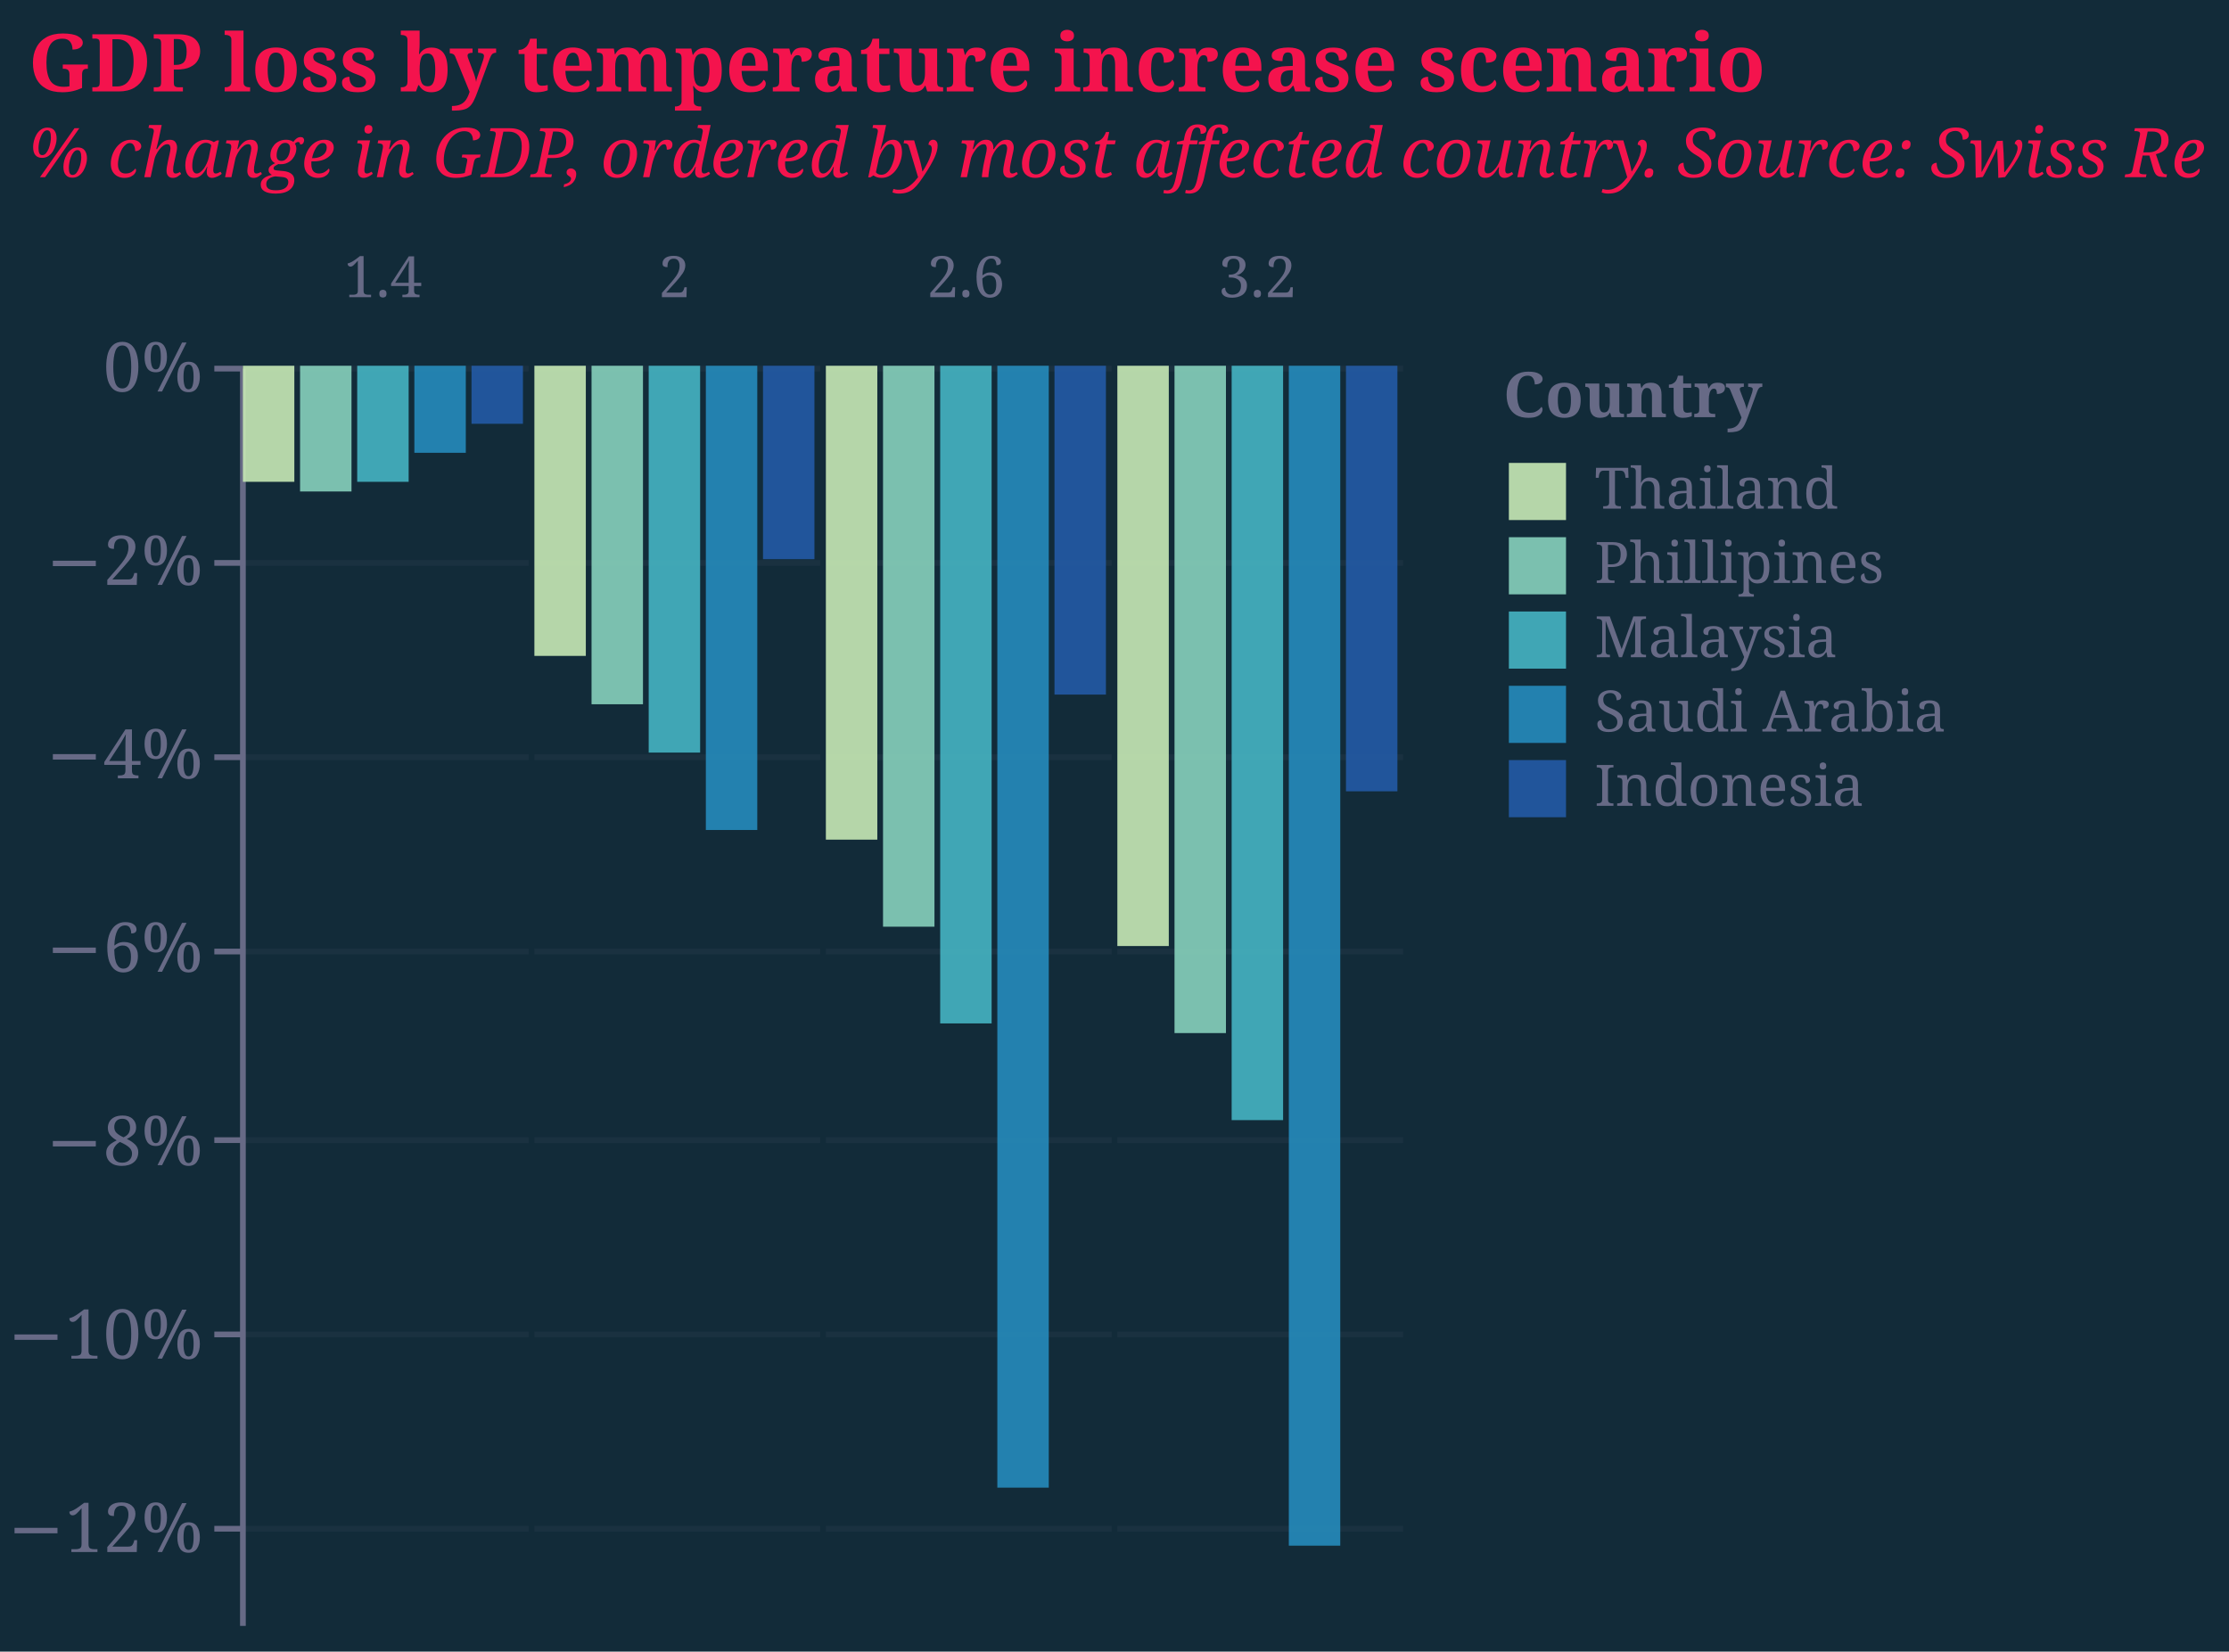
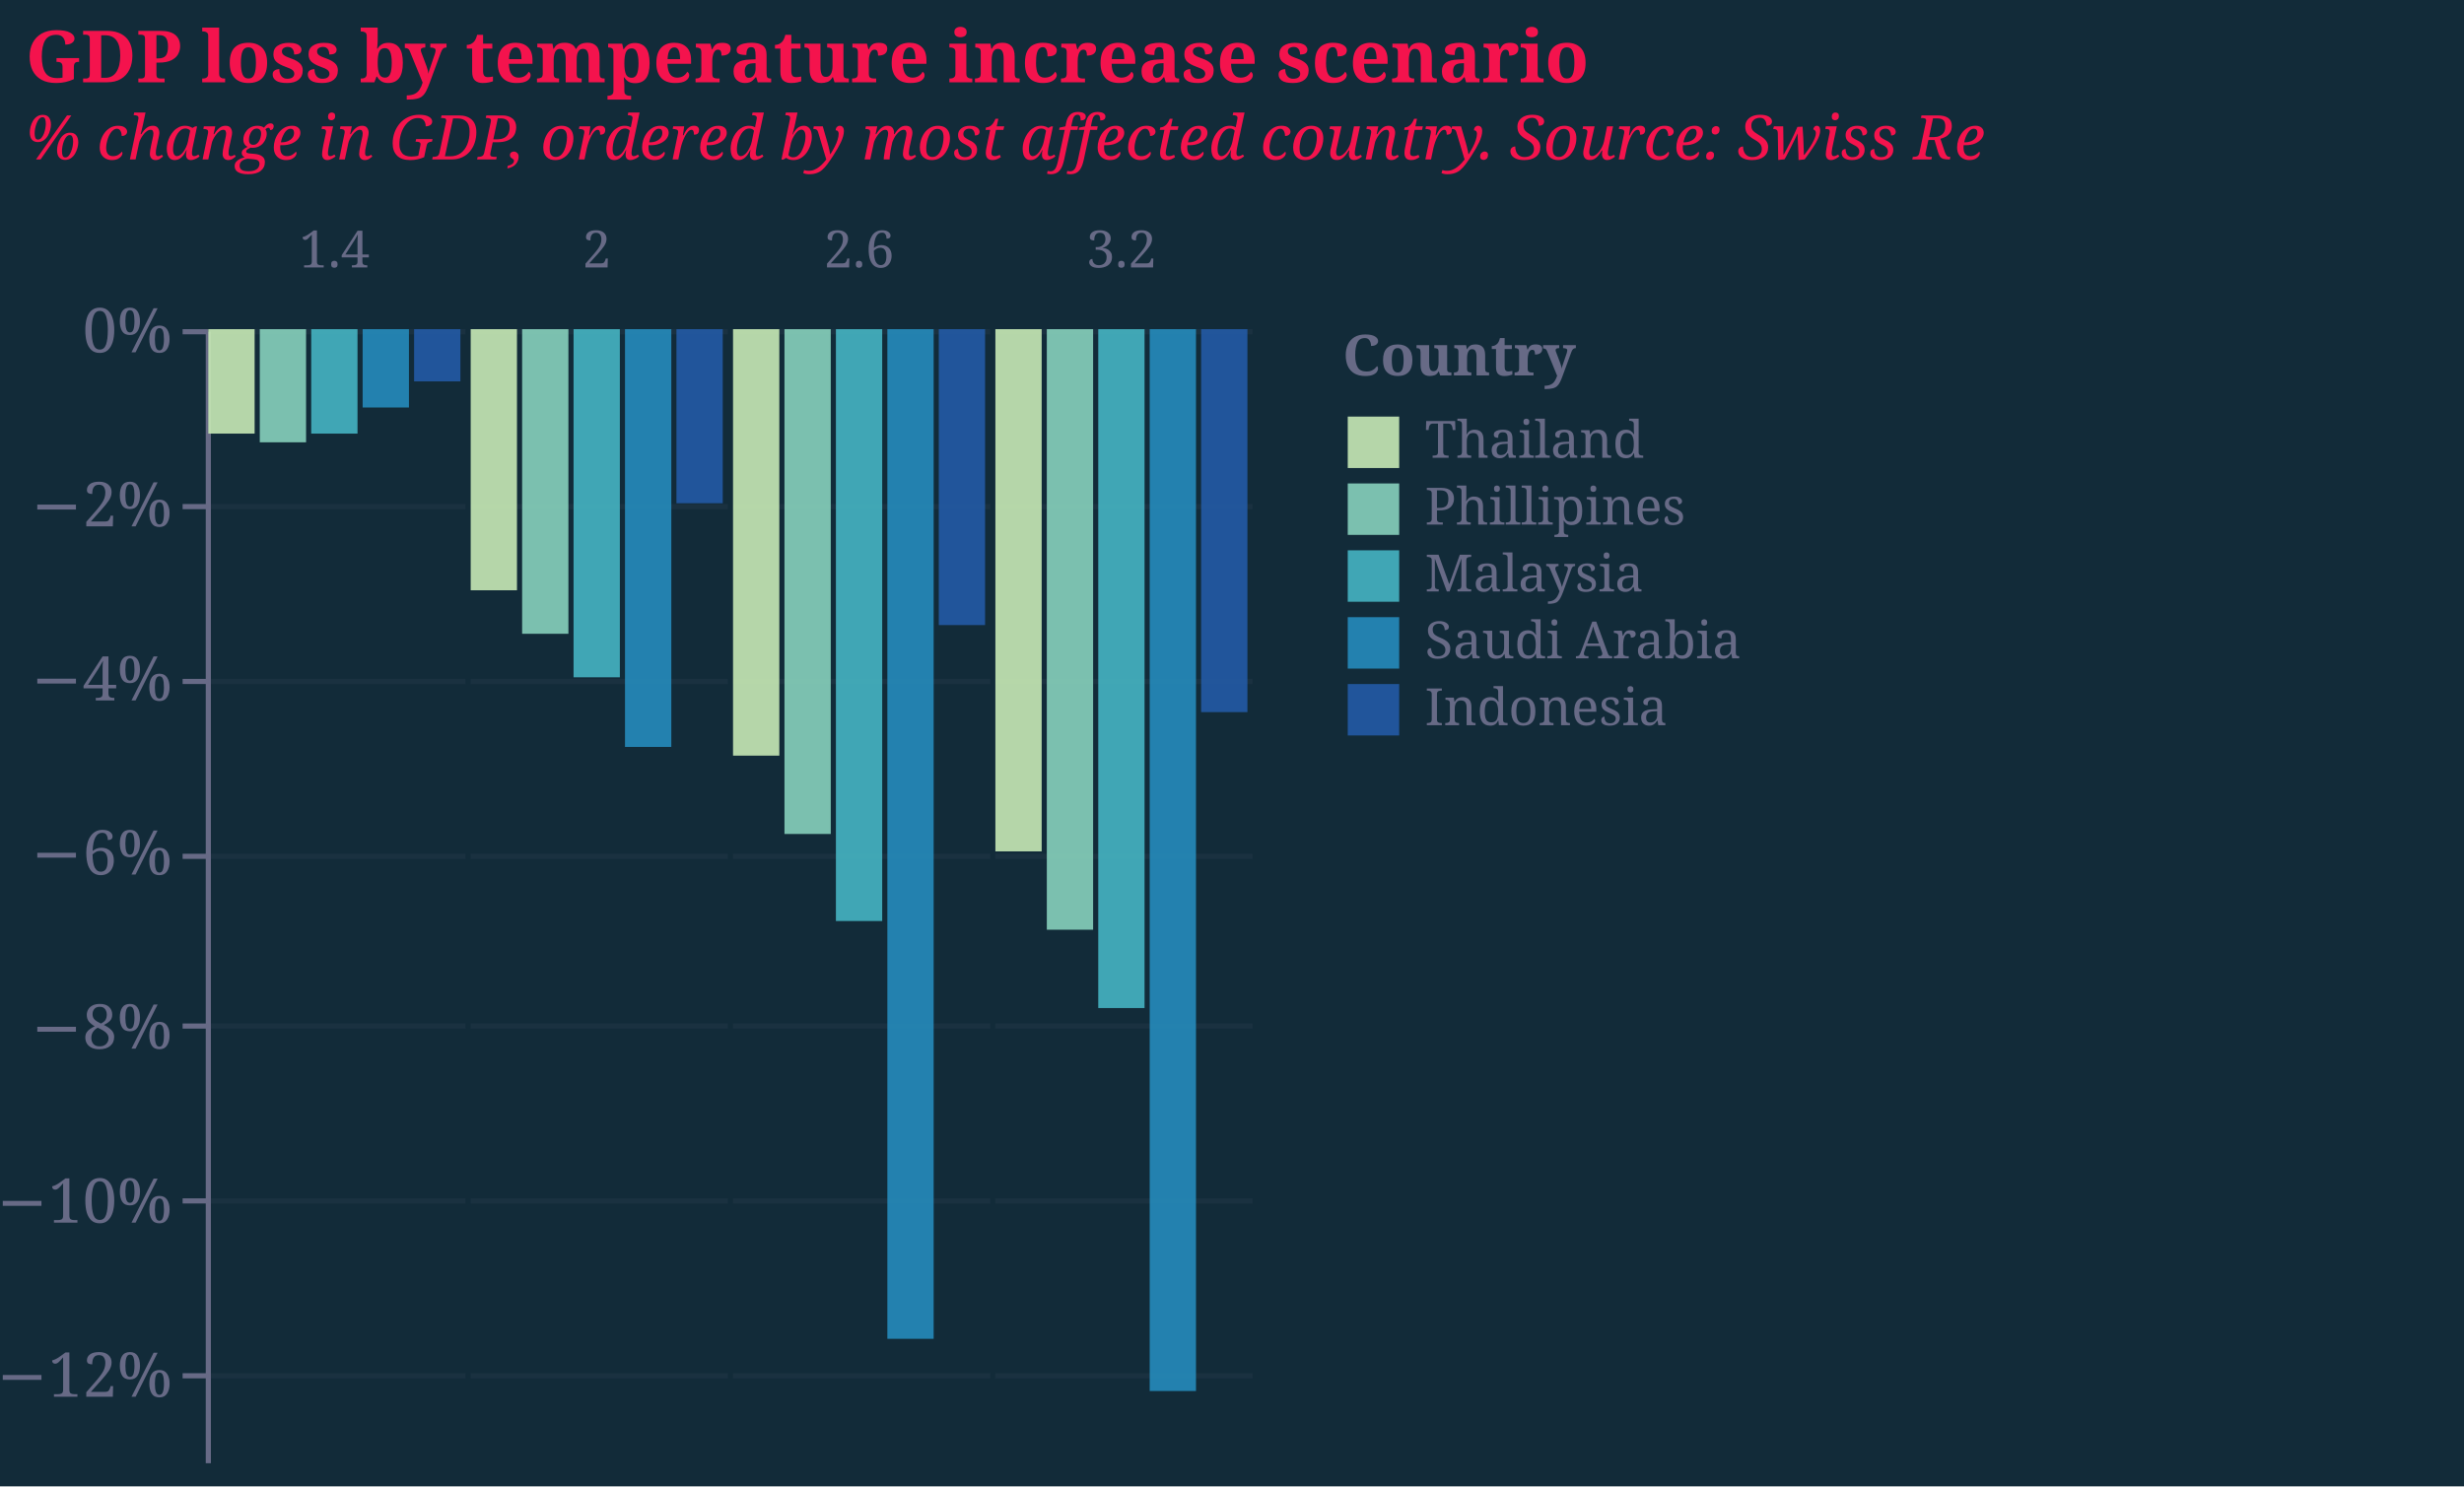
- <svg xmlns="http://www.w3.org/2000/svg" version="1.1" class="marks" width="390" height="289" viewBox="0 0 390 289">
-   <rect width="390" height="289" fill="#122B39" />
-   <g fill="none" stroke-miterlimit="10" transform="translate(42,64)">
+ <svg xmlns="http://www.w3.org/2000/svg" version="1.1" class="marks" width="479" height="289" viewBox="0 0 479 289">
+   <rect width="479" height="289" fill="#122B39" />
+   <g fill="none" stroke-miterlimit="10" transform="translate(40,64)">
    <g class="mark-group role-frame root" role="graphics-object" aria-roledescription="group mark container">
      <g transform="translate(0,0)">
        <path class="background" aria-hidden="true" d="M0,0h0v0h0Z" />
        <g>
          <g class="mark-group role-row-header row_header" role="graphics-object" aria-roledescription="group mark container">
            <g transform="translate(0,0)">
              <path class="background" aria-hidden="true" d="M0,0h0v220h0Z" />
              <g>
                <g class="mark-group role-axis" role="graphics-symbol" aria-roledescription="axis" aria-label="Y-axis for a linear scale with values from −13% to 0%">
                  <g transform="translate(0.5,0.5)">
                    <path class="background" aria-hidden="true" d="M0,0h0v0h0Z" pointer-events="none" />
                    <g>
                      <g class="mark-rule role-axis-tick" pointer-events="none">
                        <line transform="translate(0,203)" x2="-5" y2="0" stroke="#676A86" stroke-width="1" opacity="1" />
                        <line transform="translate(0,169)" x2="-5" y2="0" stroke="#676A86" stroke-width="1" opacity="1" />
                        <line transform="translate(0,135)" x2="-5" y2="0" stroke="#676A86" stroke-width="1" opacity="1" />
                        <line transform="translate(0,102)" x2="-5" y2="0" stroke="#676A86" stroke-width="1" opacity="1" />
                        <line transform="translate(0,68)" x2="-5" y2="0" stroke="#676A86" stroke-width="1" opacity="1" />
                        <line transform="translate(0,34)" x2="-5" y2="0" stroke="#676A86" stroke-width="1" opacity="1" />
                        <line transform="translate(0,0)" x2="-5" y2="0" stroke="#676A86" stroke-width="1" opacity="1" />
                      </g>
                      <g class="mark-text role-axis-label" pointer-events="none">
                        <text text-anchor="end" transform="translate(-7,207.0769)" font-family="Georgia" font-size="12px" fill="#676A86" opacity="1">−12%</text>
                        <text text-anchor="end" transform="translate(-7,173.2308)" font-family="Georgia" font-size="12px" fill="#676A86" opacity="1">−10%</text>
                        <text text-anchor="end" transform="translate(-7,139.3846)" font-family="Georgia" font-size="12px" fill="#676A86" opacity="1">−8%</text>
                        <text text-anchor="end" transform="translate(-7,105.5385)" font-family="Georgia" font-size="12px" fill="#676A86" opacity="1">−6%</text>
                        <text text-anchor="end" transform="translate(-7,71.69231)" font-family="Georgia" font-size="12px" fill="#676A86" opacity="1">−4%</text>
                        <text text-anchor="end" transform="translate(-7,37.84615)" font-family="Georgia" font-size="12px" fill="#676A86" opacity="1">−2%</text>
                        <text text-anchor="end" transform="translate(-7,4)" font-family="Georgia" font-size="12px" fill="#676A86" opacity="1">0%</text>
                      </g>
                      <g class="mark-rule role-axis-domain" pointer-events="none">
                        <line transform="translate(0,220)" x2="0" y2="-220" stroke="#676A86" stroke-width="1" opacity="1" />
                      </g>
                    </g>
                    <path class="foreground" aria-hidden="true" d="" pointer-events="none" display="none" />
                  </g>
                </g>
              </g>
              <path class="foreground" aria-hidden="true" d="" display="none" />
            </g>
          </g>
          <g class="mark-group role-column-header column_header" role="graphics-object" aria-roledescription="group mark container">
            <g transform="translate(0,0)">
              <path class="background" aria-hidden="true" d="M0,0h50v0h-50Z" />
              <g>
                <g class="mark-group role-title">
                  <g transform="translate(25,-20)">
                    <path class="background" aria-hidden="true" d="M0,0h0v0h0Z" pointer-events="none" />
                    <g>
                      <g class="mark-text role-title-text" role="graphics-symbol" aria-roledescription="title" aria-label="Title text '1.4'" pointer-events="none">
                        <text text-anchor="middle" transform="translate(0,8)" font-family="Georgia" font-size="10px" fill="#676A86" opacity="1">1.4</text>
                      </g>
                    </g>
                    <path class="foreground" aria-hidden="true" d="" pointer-events="none" display="none" />
                  </g>
                </g>
              </g>
              <path class="foreground" aria-hidden="true" d="" display="none" />
            </g>
            <g transform="translate(51,0)">
              <path class="background" aria-hidden="true" d="M0,0h50v0h-50Z" />
              <g>
                <g class="mark-group role-title">
                  <g transform="translate(25,-20)">
                    <path class="background" aria-hidden="true" d="M0,0h0v0h0Z" pointer-events="none" />
                    <g>
                      <g class="mark-text role-title-text" role="graphics-symbol" aria-roledescription="title" aria-label="Title text '2'" pointer-events="none">
                        <text text-anchor="middle" transform="translate(0,8)" font-family="Georgia" font-size="10px" fill="#676A86" opacity="1">2</text>
                      </g>
                    </g>
                    <path class="foreground" aria-hidden="true" d="" pointer-events="none" display="none" />
                  </g>
                </g>
              </g>
              <path class="foreground" aria-hidden="true" d="" display="none" />
            </g>
            <g transform="translate(102,0)">
              <path class="background" aria-hidden="true" d="M0,0h50v0h-50Z" />
              <g>
                <g class="mark-group role-title">
                  <g transform="translate(25,-20)">
                    <path class="background" aria-hidden="true" d="M0,0h0v0h0Z" pointer-events="none" />
                    <g>
                      <g class="mark-text role-title-text" role="graphics-symbol" aria-roledescription="title" aria-label="Title text '2.6'" pointer-events="none">
                        <text text-anchor="middle" transform="translate(0,8)" font-family="Georgia" font-size="10px" fill="#676A86" opacity="1">2.6</text>
                      </g>
                    </g>
                    <path class="foreground" aria-hidden="true" d="" pointer-events="none" display="none" />
                  </g>
                </g>
              </g>
              <path class="foreground" aria-hidden="true" d="" display="none" />
            </g>
            <g transform="translate(153,0)">
              <path class="background" aria-hidden="true" d="M0,0h50v0h-50Z" />
              <g>
                <g class="mark-group role-title">
                  <g transform="translate(25,-20)">
                    <path class="background" aria-hidden="true" d="M0,0h0v0h0Z" pointer-events="none" />
                    <g>
                      <g class="mark-text role-title-text" role="graphics-symbol" aria-roledescription="title" aria-label="Title text '3.2'" pointer-events="none">
                        <text text-anchor="middle" transform="translate(0,8)" font-family="Georgia" font-size="10px" fill="#676A86" opacity="1">3.2</text>
                      </g>
                    </g>
                    <path class="foreground" aria-hidden="true" d="" pointer-events="none" display="none" />
                  </g>
                </g>
              </g>
              <path class="foreground" aria-hidden="true" d="" display="none" />
            </g>
          </g>
          <g class="mark-group role-scope cell" role="graphics-object" aria-roledescription="group mark container">
            <g transform="translate(0,0)">
              <path class="background" aria-hidden="true" d="M0,0h50v220h-50Z" />
              <g>
                <g class="mark-group role-axis" aria-hidden="true">
                  <g transform="translate(0.5,0.5)">
                    <path class="background" aria-hidden="true" d="M0,0h0v0h0Z" pointer-events="none" />
                    <g>
                      <g class="mark-rule role-axis-grid" pointer-events="none">
                        <line transform="translate(0,203)" x2="50" y2="0" stroke="#676A86" stroke-opacity="0.1" stroke-width="1" opacity="1" />
                        <line transform="translate(0,169)" x2="50" y2="0" stroke="#676A86" stroke-opacity="0.1" stroke-width="1" opacity="1" />
                        <line transform="translate(0,135)" x2="50" y2="0" stroke="#676A86" stroke-opacity="0.1" stroke-width="1" opacity="1" />
                        <line transform="translate(0,102)" x2="50" y2="0" stroke="#676A86" stroke-opacity="0.1" stroke-width="1" opacity="1" />
                        <line transform="translate(0,68)" x2="50" y2="0" stroke="#676A86" stroke-opacity="0.1" stroke-width="1" opacity="1" />
                        <line transform="translate(0,34)" x2="50" y2="0" stroke="#676A86" stroke-opacity="0.1" stroke-width="1" opacity="1" />
                        <line transform="translate(0,0)" x2="50" y2="0" stroke="#676A86" stroke-opacity="0.1" stroke-width="1" opacity="1" />
                      </g>
                    </g>
                    <path class="foreground" aria-hidden="true" d="" pointer-events="none" display="none" />
                  </g>
                </g>
                <g class="mark-rect role-mark child_marks" role="graphics-object" aria-roledescription="rect mark container">
                  <path aria-label="Country: Thailand; Scenario: 1.4; GDP loss (%): −1.2; m: −1%" role="graphics-symbol" aria-roledescription="bar" d="M0.5,0h9v20.308h-9Z" fill="rgb(199, 233, 181)" opacity="0.9" />
                  <path aria-label="Country: Phillipines; Scenario: 1.4; GDP loss (%): −1.3; m: −1%" role="graphics-symbol" aria-roledescription="bar" d="M10.5,0h9v22h-9Z" fill="rgb(134, 208, 187)" opacity="0.9" />
                  <path aria-label="Country: Malaysia; Scenario: 1.4; GDP loss (%): −1.2; m: −1%" role="graphics-symbol" aria-roledescription="bar" d="M20.5,0h9v20.308h-9Z" fill="rgb(69, 180, 194)" opacity="0.9" />
                  <path aria-label="Country: Saudi Arabia; Scenario: 1.4; GDP loss (%): −0.9; m: −1%" role="graphics-symbol" aria-roledescription="bar" d="M30.5,0h9v15.231h-9Z" fill="rgb(37, 139, 187)" opacity="0.9" />
                  <path aria-label="Country: Indonesia; Scenario: 1.4; GDP loss (%): −0.6; m: −1%" role="graphics-symbol" aria-roledescription="bar" d="M40.5,0h9v10.154h-9Z" fill="rgb(34, 90, 165)" opacity="0.9" />
                </g>
              </g>
              <path class="foreground" aria-hidden="true" d="" display="none" />
            </g>
            <g transform="translate(51,0)">
              <path class="background" aria-hidden="true" d="M0,0h50v220h-50Z" />
              <g>
                <g class="mark-group role-axis" aria-hidden="true">
                  <g transform="translate(0.5,0.5)">
                    <path class="background" aria-hidden="true" d="M0,0h0v0h0Z" pointer-events="none" />
                    <g>
                      <g class="mark-rule role-axis-grid" pointer-events="none">
                        <line transform="translate(0,203)" x2="50" y2="0" stroke="#676A86" stroke-opacity="0.1" stroke-width="1" opacity="1" />
                        <line transform="translate(0,169)" x2="50" y2="0" stroke="#676A86" stroke-opacity="0.1" stroke-width="1" opacity="1" />
                        <line transform="translate(0,135)" x2="50" y2="0" stroke="#676A86" stroke-opacity="0.1" stroke-width="1" opacity="1" />
                        <line transform="translate(0,102)" x2="50" y2="0" stroke="#676A86" stroke-opacity="0.1" stroke-width="1" opacity="1" />
                        <line transform="translate(0,68)" x2="50" y2="0" stroke="#676A86" stroke-opacity="0.1" stroke-width="1" opacity="1" />
                        <line transform="translate(0,34)" x2="50" y2="0" stroke="#676A86" stroke-opacity="0.1" stroke-width="1" opacity="1" />
                        <line transform="translate(0,0)" x2="50" y2="0" stroke="#676A86" stroke-opacity="0.1" stroke-width="1" opacity="1" />
                      </g>
                    </g>
                    <path class="foreground" aria-hidden="true" d="" pointer-events="none" display="none" />
                  </g>
                </g>
                <g class="mark-rect role-mark child_marks" role="graphics-object" aria-roledescription="rect mark container">
                  <path aria-label="Country: Thailand; Scenario: 2; GDP loss (%): −3; m: −3%" role="graphics-symbol" aria-roledescription="bar" d="M0.5,0h9v50.769h-9Z" fill="rgb(199, 233, 181)" opacity="0.9" />
                  <path aria-label="Country: Phillipines; Scenario: 2; GDP loss (%): −3.5; m: −4%" role="graphics-symbol" aria-roledescription="bar" d="M10.5,0h9v59.231h-9Z" fill="rgb(134, 208, 187)" opacity="0.9" />
                  <path aria-label="Country: Malaysia; Scenario: 2; GDP loss (%): −4; m: −4%" role="graphics-symbol" aria-roledescription="bar" d="M20.5,0h9v67.692h-9Z" fill="rgb(69, 180, 194)" opacity="0.9" />
                  <path aria-label="Country: Saudi Arabia; Scenario: 2; GDP loss (%): −4.8; m: −5%" role="graphics-symbol" aria-roledescription="bar" d="M30.5,0h9v81.231h-9Z" fill="rgb(37, 139, 187)" opacity="0.9" />
                  <path aria-label="Country: Indonesia; Scenario: 2; GDP loss (%): −2; m: −2%" role="graphics-symbol" aria-roledescription="bar" d="M40.5,0h9v33.846h-9Z" fill="rgb(34, 90, 165)" opacity="0.9" />
                </g>
              </g>
              <path class="foreground" aria-hidden="true" d="" display="none" />
            </g>
            <g transform="translate(102,0)">
              <path class="background" aria-hidden="true" d="M0,0h50v220h-50Z" />
              <g>
                <g class="mark-group role-axis" aria-hidden="true">
                  <g transform="translate(0.5,0.5)">
                    <path class="background" aria-hidden="true" d="M0,0h0v0h0Z" pointer-events="none" />
                    <g>
                      <g class="mark-rule role-axis-grid" pointer-events="none">
                        <line transform="translate(0,203)" x2="50" y2="0" stroke="#676A86" stroke-opacity="0.1" stroke-width="1" opacity="1" />
                        <line transform="translate(0,169)" x2="50" y2="0" stroke="#676A86" stroke-opacity="0.1" stroke-width="1" opacity="1" />
                        <line transform="translate(0,135)" x2="50" y2="0" stroke="#676A86" stroke-opacity="0.1" stroke-width="1" opacity="1" />
                        <line transform="translate(0,102)" x2="50" y2="0" stroke="#676A86" stroke-opacity="0.1" stroke-width="1" opacity="1" />
                        <line transform="translate(0,68)" x2="50" y2="0" stroke="#676A86" stroke-opacity="0.1" stroke-width="1" opacity="1" />
                        <line transform="translate(0,34)" x2="50" y2="0" stroke="#676A86" stroke-opacity="0.1" stroke-width="1" opacity="1" />
                        <line transform="translate(0,0)" x2="50" y2="0" stroke="#676A86" stroke-opacity="0.1" stroke-width="1" opacity="1" />
                      </g>
                    </g>
                    <path class="foreground" aria-hidden="true" d="" pointer-events="none" display="none" />
                  </g>
                </g>
                <g class="mark-rect role-mark child_marks" role="graphics-object" aria-roledescription="rect mark container">
                  <path aria-label="Country: Thailand; Scenario: 2.6; GDP loss (%): −4.9; m: −5%" role="graphics-symbol" aria-roledescription="bar" d="M0.5,0h9v82.923h-9Z" fill="rgb(199, 233, 181)" opacity="0.9" />
                  <path aria-label="Country: Phillipines; Scenario: 2.6; GDP loss (%): −5.8; m: −6%" role="graphics-symbol" aria-roledescription="bar" d="M10.5,0h9v98.154h-9Z" fill="rgb(134, 208, 187)" opacity="0.9" />
                  <path aria-label="Country: Malaysia; Scenario: 2.6; GDP loss (%): −6.8; m: −7%" role="graphics-symbol" aria-roledescription="bar" d="M20.5,0h9v115.077h-9Z" fill="rgb(69, 180, 194)" opacity="0.9" />
                  <path aria-label="Country: Saudi Arabia; Scenario: 2.6; GDP loss (%): −11.6; m: −12%" role="graphics-symbol" aria-roledescription="bar" d="M30.5,0h9v196.308h-9Z" fill="rgb(37, 139, 187)" opacity="0.9" />
                  <path aria-label="Country: Indonesia; Scenario: 2.6; GDP loss (%): −3.4; m: −3%" role="graphics-symbol" aria-roledescription="bar" d="M40.5,0h9v57.538h-9Z" fill="rgb(34, 90, 165)" opacity="0.9" />
                </g>
              </g>
              <path class="foreground" aria-hidden="true" d="" display="none" />
            </g>
            <g transform="translate(153,0)">
              <path class="background" aria-hidden="true" d="M0,0h50v220h-50Z" />
              <g>
                <g class="mark-group role-axis" aria-hidden="true">
                  <g transform="translate(0.5,0.5)">
                    <path class="background" aria-hidden="true" d="M0,0h0v0h0Z" pointer-events="none" />
                    <g>
                      <g class="mark-rule role-axis-grid" pointer-events="none">
                        <line transform="translate(0,203)" x2="50" y2="0" stroke="#676A86" stroke-opacity="0.1" stroke-width="1" opacity="1" />
                        <line transform="translate(0,169)" x2="50" y2="0" stroke="#676A86" stroke-opacity="0.1" stroke-width="1" opacity="1" />
                        <line transform="translate(0,135)" x2="50" y2="0" stroke="#676A86" stroke-opacity="0.1" stroke-width="1" opacity="1" />
                        <line transform="translate(0,102)" x2="50" y2="0" stroke="#676A86" stroke-opacity="0.1" stroke-width="1" opacity="1" />
                        <line transform="translate(0,68)" x2="50" y2="0" stroke="#676A86" stroke-opacity="0.1" stroke-width="1" opacity="1" />
                        <line transform="translate(0,34)" x2="50" y2="0" stroke="#676A86" stroke-opacity="0.1" stroke-width="1" opacity="1" />
                        <line transform="translate(0,0)" x2="50" y2="0" stroke="#676A86" stroke-opacity="0.1" stroke-width="1" opacity="1" />
                      </g>
                    </g>
                    <path class="foreground" aria-hidden="true" d="" pointer-events="none" display="none" />
                  </g>
                </g>
                <g class="mark-rect role-mark child_marks" role="graphics-object" aria-roledescription="rect mark container">
                  <path aria-label="Country: Thailand; Scenario: 3.2; GDP loss (%): −6; m: −6%" role="graphics-symbol" aria-roledescription="bar" d="M0.5,0h9v101.538h-9Z" fill="rgb(199, 233, 181)" opacity="0.9" />
                  <path aria-label="Country: Phillipines; Scenario: 3.2; GDP loss (%): −6.9; m: −7%" role="graphics-symbol" aria-roledescription="bar" d="M10.5,0h9v116.769h-9Z" fill="rgb(134, 208, 187)" opacity="0.9" />
                  <path aria-label="Country: Malaysia; Scenario: 3.2; GDP loss (%): −7.8; m: −8%" role="graphics-symbol" aria-roledescription="bar" d="M20.5,0h9v132h-9Z" fill="rgb(69, 180, 194)" opacity="0.9" />
                  <path aria-label="Country: Saudi Arabia; Scenario: 3.2; GDP loss (%): −12.2; m: −12%" role="graphics-symbol" aria-roledescription="bar" d="M30.5,0h9v206.462h-9Z" fill="rgb(37, 139, 187)" opacity="0.9" />
                  <path aria-label="Country: Indonesia; Scenario: 3.2; GDP loss (%): −4.4; m: −4%" role="graphics-symbol" aria-roledescription="bar" d="M40.5,0h9v74.462h-9Z" fill="rgb(34, 90, 165)" opacity="0.9" />
                </g>
              </g>
              <path class="foreground" aria-hidden="true" d="" display="none" />
            </g>
          </g>
          <g class="mark-group role-legend" role="graphics-symbol" aria-roledescription="legend" aria-label="Symbol legend titled 'Country' for fill color with 5 values: Thailand, Phillipines, Malaysia, Saudi Arabia, Indonesia">
            <g transform="translate(221,0)">
-               <path class="background" aria-hidden="true" d="M0,0h74v79h-74Z" pointer-events="none" />
+               <path class="background" aria-hidden="true" d="M0,0h88v79h-88Z" pointer-events="none" />
              <g>
                <g class="mark-group role-legend-entry">
                  <g transform="translate(0,16)">
                    <path class="background" aria-hidden="true" d="M0,0h0v0h0Z" pointer-events="none" />
                    <g>
                      <g class="mark-group role-scope" role="graphics-object" aria-roledescription="group mark container">
                        <g transform="translate(0,0)">
-                           <path class="background" aria-hidden="true" d="M0,0h74v11h-74Z" pointer-events="none" opacity="1" />
+                           <path class="background" aria-hidden="true" d="M0,0h88v11h-88Z" pointer-events="none" opacity="1" />
                          <g>
                            <g class="mark-symbol role-legend-symbol" pointer-events="none">
                              <path transform="translate(6,6)" d="M-5,-5h10v10h-10Z" fill="rgb(199, 233, 181)" stroke-width="1.5" opacity="0.9" />
                            </g>
                            <g class="mark-text role-legend-label" pointer-events="none">
                              <text text-anchor="start" transform="translate(16,9)" font-family="Georgia" font-size="10px" fill="#676A86" opacity="1">Thailand</text>
                            </g>
                          </g>
                          <path class="foreground" aria-hidden="true" d="" pointer-events="none" display="none" />
                        </g>
                        <g transform="translate(0,13)">
-                           <path class="background" aria-hidden="true" d="M0,0h74v11h-74Z" pointer-events="none" opacity="1" />
+                           <path class="background" aria-hidden="true" d="M0,0h88v11h-88Z" pointer-events="none" opacity="1" />
                          <g>
                            <g class="mark-symbol role-legend-symbol" pointer-events="none">
                              <path transform="translate(6,6)" d="M-5,-5h10v10h-10Z" fill="rgb(134, 208, 187)" stroke-width="1.5" opacity="0.9" />
                            </g>
                            <g class="mark-text role-legend-label" pointer-events="none">
                              <text text-anchor="start" transform="translate(16,9)" font-family="Georgia" font-size="10px" fill="#676A86" opacity="1">Phillipines</text>
                            </g>
                          </g>
                          <path class="foreground" aria-hidden="true" d="" pointer-events="none" display="none" />
                        </g>
                        <g transform="translate(0,26)">
-                           <path class="background" aria-hidden="true" d="M0,0h74v11h-74Z" pointer-events="none" opacity="1" />
+                           <path class="background" aria-hidden="true" d="M0,0h88v11h-88Z" pointer-events="none" opacity="1" />
                          <g>
                            <g class="mark-symbol role-legend-symbol" pointer-events="none">
                              <path transform="translate(6,6)" d="M-5,-5h10v10h-10Z" fill="rgb(69, 180, 194)" stroke-width="1.5" opacity="0.9" />
                            </g>
                            <g class="mark-text role-legend-label" pointer-events="none">
                              <text text-anchor="start" transform="translate(16,9)" font-family="Georgia" font-size="10px" fill="#676A86" opacity="1">Malaysia</text>
                            </g>
                          </g>
                          <path class="foreground" aria-hidden="true" d="" pointer-events="none" display="none" />
                        </g>
                        <g transform="translate(0,39)">
-                           <path class="background" aria-hidden="true" d="M0,0h74v11h-74Z" pointer-events="none" opacity="1" />
+                           <path class="background" aria-hidden="true" d="M0,0h88v11h-88Z" pointer-events="none" opacity="1" />
                          <g>
                            <g class="mark-symbol role-legend-symbol" pointer-events="none">
                              <path transform="translate(6,6)" d="M-5,-5h10v10h-10Z" fill="rgb(37, 139, 187)" stroke-width="1.5" opacity="0.9" />
                            </g>
                            <g class="mark-text role-legend-label" pointer-events="none">
                              <text text-anchor="start" transform="translate(16,9)" font-family="Georgia" font-size="10px" fill="#676A86" opacity="1">Saudi Arabia</text>
                            </g>
                          </g>
                          <path class="foreground" aria-hidden="true" d="" pointer-events="none" display="none" />
                        </g>
                        <g transform="translate(0,52)">
-                           <path class="background" aria-hidden="true" d="M0,0h74v11h-74Z" pointer-events="none" opacity="1" />
+                           <path class="background" aria-hidden="true" d="M0,0h88v11h-88Z" pointer-events="none" opacity="1" />
                          <g>
                            <g class="mark-symbol role-legend-symbol" pointer-events="none">
                              <path transform="translate(6,6)" d="M-5,-5h10v10h-10Z" fill="rgb(34, 90, 165)" stroke-width="1.5" opacity="0.9" />
                            </g>
                            <g class="mark-text role-legend-label" pointer-events="none">
                              <text text-anchor="start" transform="translate(16,9)" font-family="Georgia" font-size="10px" fill="#676A86" opacity="1">Indonesia</text>
                            </g>
                          </g>
                          <path class="foreground" aria-hidden="true" d="" pointer-events="none" display="none" />
                        </g>
                      </g>
                    </g>
                    <path class="foreground" aria-hidden="true" d="" pointer-events="none" display="none" />
                  </g>
                </g>
                <g class="mark-text role-legend-title" pointer-events="none">
                  <text text-anchor="start" transform="translate(0,9)" font-family="Georgia" font-size="11px" font-weight="bold" fill="#676A86" opacity="1">Country</text>
                </g>
              </g>
              <path class="foreground" aria-hidden="true" d="" pointer-events="none" display="none" />
            </g>
          </g>
          <g class="mark-group role-title">
-             <g transform="translate(-37,-52)">
+             <g transform="translate(-35,-52)">
              <path class="background" aria-hidden="true" d="M0,0h0v0h0Z" pointer-events="none" />
              <g>
                <g class="mark-text role-title-text" role="graphics-symbol" aria-roledescription="title" aria-label="Title text 'GDP loss by temperature increase scenario'" pointer-events="none">
                  <text text-anchor="start" transform="translate(0,4)" font-family="Georgia" font-size="14px" font-weight="bold" fill="#F4134D" opacity="1">GDP loss by temperature increase scenario</text>
                </g>
                <g class="mark-text role-title-subtitle" role="graphics-symbol" aria-roledescription="subtitle" aria-label="Subtitle text '% change in GDP, ordered by most affected country. Source: Swiss Re'" pointer-events="none">
                  <text text-anchor="start" transform="translate(0,19)" font-family="Georgia" font-size="12px" font-style="italic" fill="#F4134D" opacity="1">% change in GDP, ordered by most affected country. Source: Swiss Re</text>
                </g>
              </g>
              <path class="foreground" aria-hidden="true" d="" pointer-events="none" display="none" />
            </g>
          </g>
        </g>
        <path class="foreground" aria-hidden="true" d="" display="none" />
      </g>
    </g>
  </g>
</svg>
